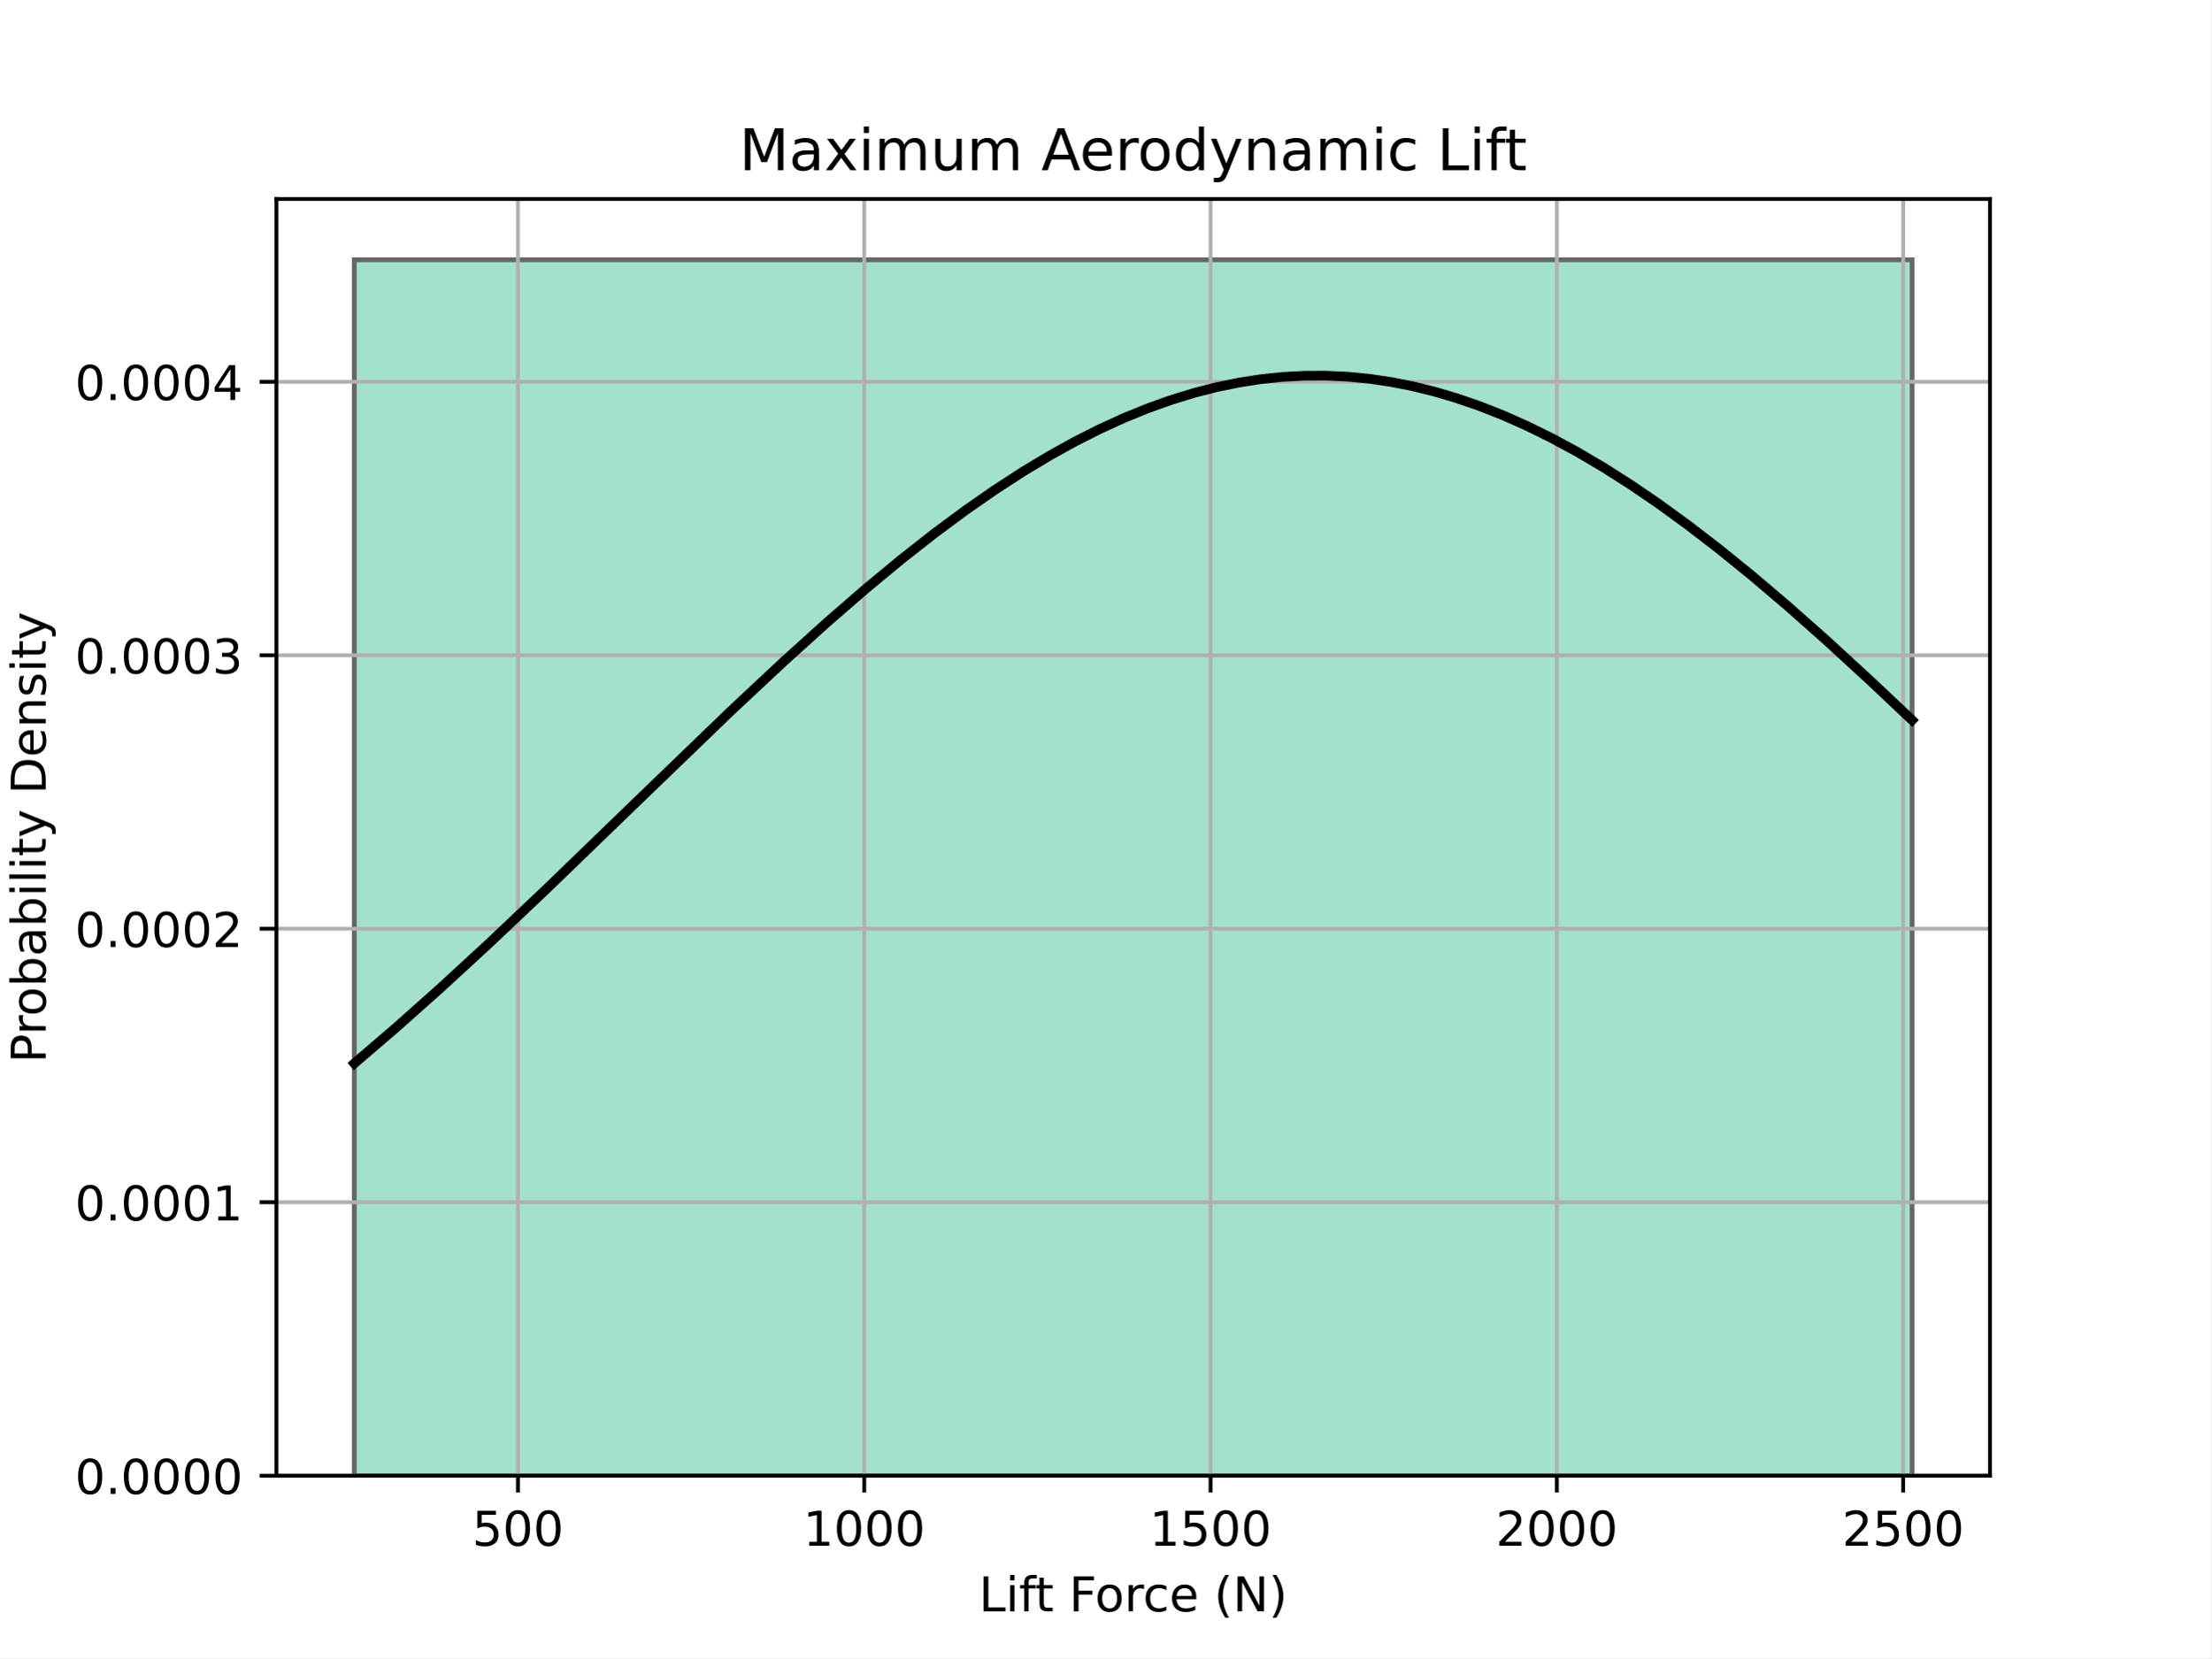
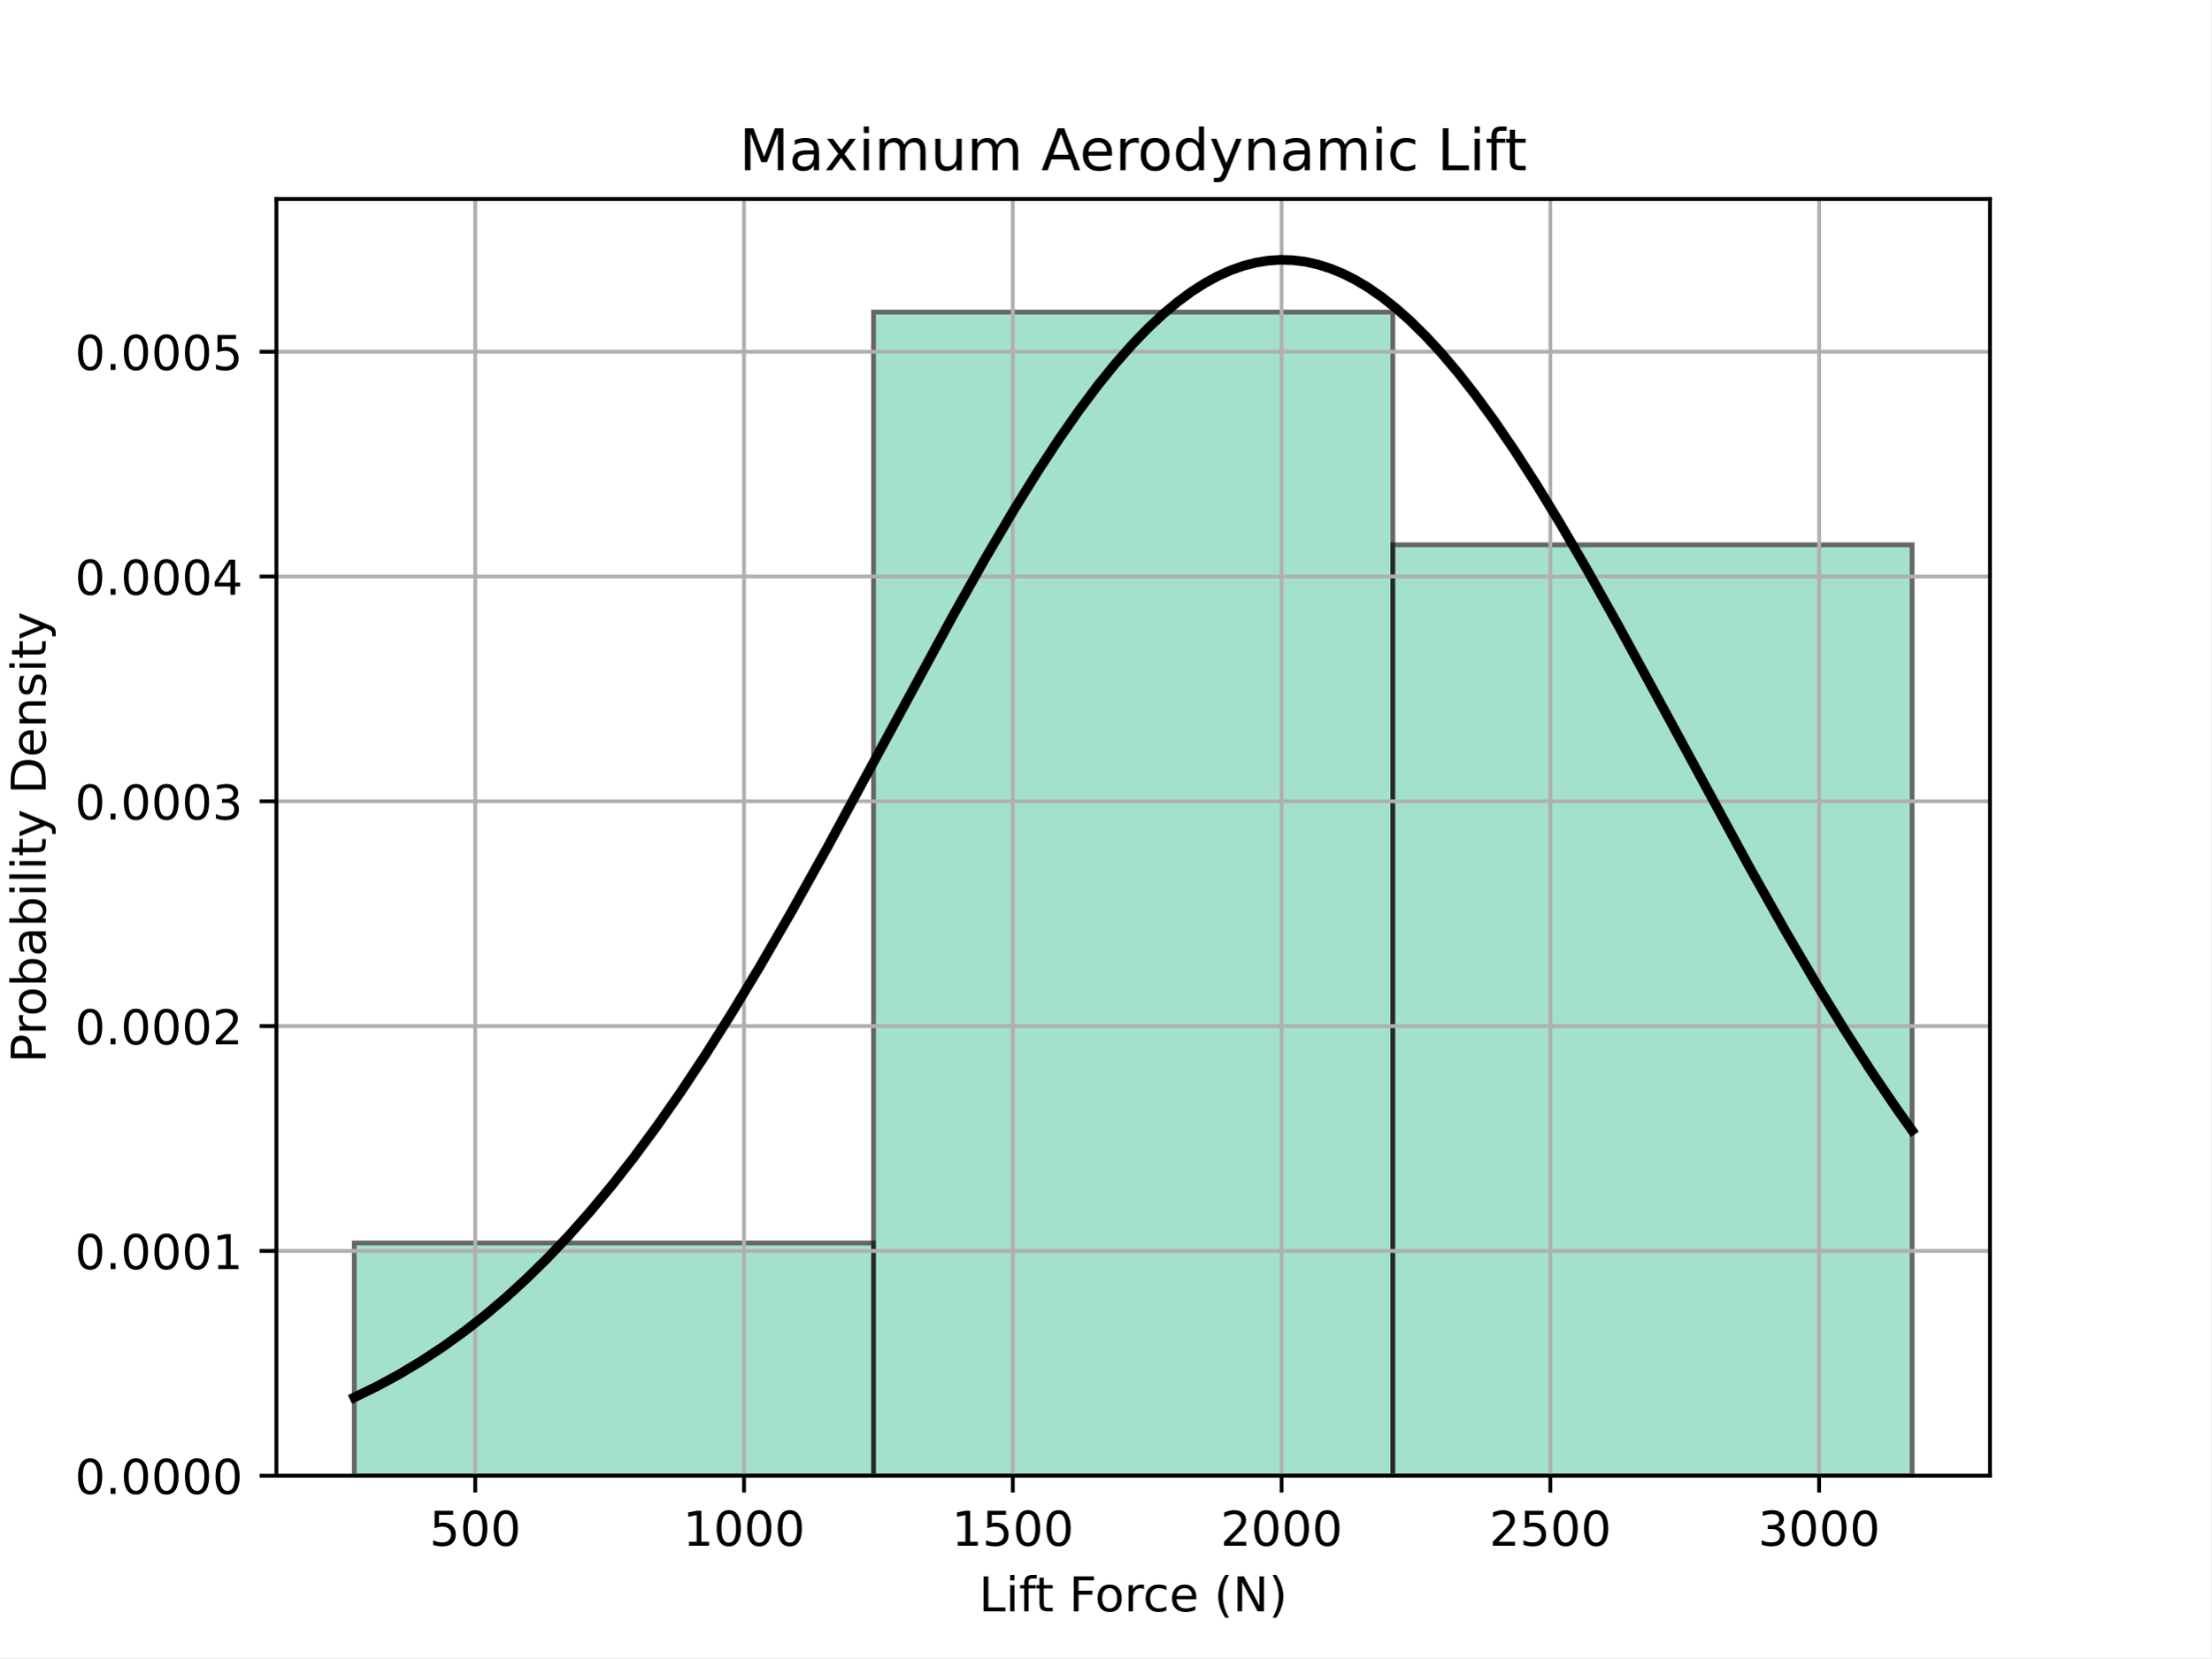
<svg xmlns="http://www.w3.org/2000/svg" xmlns:xlink="http://www.w3.org/1999/xlink" width="460.8pt" height="345.6pt" viewBox="0 0 460.8 345.6" version="1.1">
  <defs>
    <style type="text/css">*{stroke-linejoin: round; stroke-linecap: butt}</style>
  </defs>
  <g id="figure_1">
    <g id="patch_1">
      <path d="M 0 345.6  L 460.8 345.6  L 460.8 0  L 0 0  z " style="fill: #ffffff" />
    </g>
    <g id="axes_1">
      <g id="patch_2">
        <path d="M 57.6 307.584  L 414.72 307.584  L 414.72 41.472  L 57.6 41.472  z " style="fill: #ffffff" />
      </g>
      <g id="patch_3">
-         <path d="M 73.833 307.584  L 398.487 307.584  L 398.487 54.144  L 73.833 54.144  z " clip-path="url(#p2e15867fe0)" style="fill: #66cdaa; opacity: 0.6; stroke: #000000; stroke-linejoin: miter" />
+         <path d="M 73.833 307.584  L 182.051 307.584  L 182.051 259.077  L 73.833 259.077  z " clip-path="url(#p709868eb47)" style="fill: #66cdaa; opacity: 0.6; stroke: #000000; stroke-linejoin: miter" />
+       </g>
+       <g id="patch_4">
+         <path d="M 182.051 307.584  L 290.269 307.584  L 290.269 65.049  L 182.051 65.049  z " clip-path="url(#p709868eb47)" style="fill: #66cdaa; opacity: 0.6; stroke: #000000; stroke-linejoin: miter" />
+       </g>
+       <g id="patch_5">
+         <path d="M 290.269 307.584  L 398.487 307.584  L 398.487 113.556  L 290.269 113.556  z " clip-path="url(#p709868eb47)" style="fill: #66cdaa; opacity: 0.6; stroke: #000000; stroke-linejoin: miter" />
      </g>
      <g id="matplotlib.axis_1">
        <g id="xtick_1">
          <g id="line2d_1">
-             <path d="M 107.937 307.584  L 107.937 41.472  " clip-path="url(#p2e15867fe0)" style="fill: none; stroke: #b0b0b0; stroke-width: 0.8; stroke-linecap: square" />
+             <path d="M 99.037 307.584  L 99.037 41.472  " clip-path="url(#p709868eb47)" style="fill: none; stroke: #b0b0b0; stroke-width: 0.8; stroke-linecap: square" />
          </g>
          <g id="line2d_2">
            <defs>
-               <path id="m12c6764b61" d="M 0 0  L 0 3.5  " style="stroke: #000000; stroke-width: 0.8" />
+               <path id="m561f29fae6" d="M 0 0  L 0 3.5  " style="stroke: #000000; stroke-width: 0.8" />
            </defs>
            <g>
-               <use xlink:href="#m12c6764b61" x="107.937" y="307.584" style="stroke: #000000; stroke-width: 0.8" />
+               <use xlink:href="#m561f29fae6" x="99.037" y="307.584" style="stroke: #000000; stroke-width: 0.8" />
            </g>
          </g>
          <g id="text_1">
-             <g transform="translate(98.39355 322.1824) scale(0.1 -0.1)">
+             <g transform="translate(89.49368 322.1824) scale(0.1 -0.1)">
              <defs>
                <path id="DejaVuSans-35" d="M 691 4666  L 3169 4666  L 3169 4134  L 1269 4134  L 1269 2991  Q 1406 3038 1543 3061  Q 1681 3084 1819 3084  Q 2600 3084 3056 2656  Q 3513 2228 3513 1497  Q 3513 744 3044 326  Q 2575 -91 1722 -91  Q 1428 -91 1123 -41  Q 819 9 494 109  L 494 744  Q 775 591 1075 516  Q 1375 441 1709 441  Q 2250 441 2565 725  Q 2881 1009 2881 1497  Q 2881 1984 2565 2268  Q 2250 2553 1709 2553  Q 1456 2553 1204 2497  Q 953 2441 691 2322  L 691 4666  z " transform="scale(0.015625)" />
                <path id="DejaVuSans-30" d="M 2034 4250  Q 1547 4250 1301 3770  Q 1056 3291 1056 2328  Q 1056 1369 1301 889  Q 1547 409 2034 409  Q 2525 409 2770 889  Q 3016 1369 3016 2328  Q 3016 3291 2770 3770  Q 2525 4250 2034 4250  z M 2034 4750  Q 2819 4750 3233 4129  Q 3647 3509 3647 2328  Q 3647 1150 3233 529  Q 2819 -91 2034 -91  Q 1250 -91 836 529  Q 422 1150 422 2328  Q 422 3509 836 4129  Q 1250 4750 2034 4750  z " transform="scale(0.015625)" />
              </defs>
              <use xlink:href="#DejaVuSans-35" />
              <use xlink:href="#DejaVuSans-30" x="63.623" />
              <use xlink:href="#DejaVuSans-30" x="127.246" />
            </g>
          </g>
        </g>
        <g id="xtick_2">
          <g id="line2d_3">
-             <path d="M 180.11 307.584  L 180.11 41.472  " clip-path="url(#p2e15867fe0)" style="fill: none; stroke: #b0b0b0; stroke-width: 0.8; stroke-linecap: square" />
+             <path d="M 155.053 307.584  L 155.053 41.472  " clip-path="url(#p709868eb47)" style="fill: none; stroke: #b0b0b0; stroke-width: 0.8; stroke-linecap: square" />
          </g>
          <g id="line2d_4">
            <g>
-               <use xlink:href="#m12c6764b61" x="180.11" y="307.584" style="stroke: #000000; stroke-width: 0.8" />
+               <use xlink:href="#m561f29fae6" x="155.053" y="307.584" style="stroke: #000000; stroke-width: 0.8" />
            </g>
          </g>
          <g id="text_2">
-             <g transform="translate(167.3851 322.1824) scale(0.1 -0.1)">
+             <g transform="translate(142.3279 322.1824) scale(0.1 -0.1)">
              <defs>
                <path id="DejaVuSans-31" d="M 794 531  L 1825 531  L 1825 4091  L 703 3866  L 703 4441  L 1819 4666  L 2450 4666  L 2450 531  L 3481 531  L 3481 0  L 794 0  L 794 531  z " transform="scale(0.015625)" />
              </defs>
              <use xlink:href="#DejaVuSans-31" />
              <use xlink:href="#DejaVuSans-30" x="63.623" />
              <use xlink:href="#DejaVuSans-30" x="127.246" />
              <use xlink:href="#DejaVuSans-30" x="190.869" />
            </g>
          </g>
        </g>
        <g id="xtick_3">
          <g id="line2d_5">
-             <path d="M 252.283 307.584  L 252.283 41.472  " clip-path="url(#p2e15867fe0)" style="fill: none; stroke: #b0b0b0; stroke-width: 0.8; stroke-linecap: square" />
+             <path d="M 211.068 307.584  L 211.068 41.472  " clip-path="url(#p709868eb47)" style="fill: none; stroke: #b0b0b0; stroke-width: 0.8; stroke-linecap: square" />
          </g>
          <g id="line2d_6">
            <g>
-               <use xlink:href="#m12c6764b61" x="252.283" y="307.584" style="stroke: #000000; stroke-width: 0.8" />
+               <use xlink:href="#m561f29fae6" x="211.068" y="307.584" style="stroke: #000000; stroke-width: 0.8" />
            </g>
          </g>
          <g id="text_3">
-             <g transform="translate(239.5579 322.1824) scale(0.1 -0.1)">
+             <g transform="translate(198.3433 322.1824) scale(0.1 -0.1)">
              <use xlink:href="#DejaVuSans-31" />
              <use xlink:href="#DejaVuSans-35" x="63.623" />
              <use xlink:href="#DejaVuSans-30" x="127.246" />
              <use xlink:href="#DejaVuSans-30" x="190.869" />
            </g>
          </g>
        </g>
        <g id="xtick_4">
          <g id="line2d_7">
-             <path d="M 324.456 307.584  L 324.456 41.472  " clip-path="url(#p2e15867fe0)" style="fill: none; stroke: #b0b0b0; stroke-width: 0.8; stroke-linecap: square" />
+             <path d="M 267.084 307.584  L 267.084 41.472  " clip-path="url(#p709868eb47)" style="fill: none; stroke: #b0b0b0; stroke-width: 0.8; stroke-linecap: square" />
          </g>
          <g id="line2d_8">
            <g>
-               <use xlink:href="#m12c6764b61" x="324.456" y="307.584" style="stroke: #000000; stroke-width: 0.8" />
+               <use xlink:href="#m561f29fae6" x="267.084" y="307.584" style="stroke: #000000; stroke-width: 0.8" />
            </g>
          </g>
          <g id="text_4">
-             <g transform="translate(311.7307 322.1824) scale(0.1 -0.1)">
+             <g transform="translate(254.3588 322.1824) scale(0.1 -0.1)">
              <defs>
                <path id="DejaVuSans-32" d="M 1228 531  L 3431 531  L 3431 0  L 469 0  L 469 531  Q 828 903 1448 1529  Q 2069 2156 2228 2338  Q 2531 2678 2651 2914  Q 2772 3150 2772 3378  Q 2772 3750 2511 3984  Q 2250 4219 1831 4219  Q 1534 4219 1204 4116  Q 875 4013 500 3803  L 500 4441  Q 881 4594 1212 4672  Q 1544 4750 1819 4750  Q 2544 4750 2975 4387  Q 3406 4025 3406 3419  Q 3406 3131 3298 2873  Q 3191 2616 2906 2266  Q 2828 2175 2409 1742  Q 1991 1309 1228 531  z " transform="scale(0.015625)" />
              </defs>
              <use xlink:href="#DejaVuSans-32" />
              <use xlink:href="#DejaVuSans-30" x="63.623" />
              <use xlink:href="#DejaVuSans-30" x="127.246" />
              <use xlink:href="#DejaVuSans-30" x="190.869" />
            </g>
          </g>
        </g>
        <g id="xtick_5">
          <g id="line2d_9">
-             <path d="M 396.629 307.584  L 396.629 41.472  " clip-path="url(#p2e15867fe0)" style="fill: none; stroke: #b0b0b0; stroke-width: 0.8; stroke-linecap: square" />
+             <path d="M 323.099 307.584  L 323.099 41.472  " clip-path="url(#p709868eb47)" style="fill: none; stroke: #b0b0b0; stroke-width: 0.8; stroke-linecap: square" />
          </g>
          <g id="line2d_10">
            <g>
-               <use xlink:href="#m12c6764b61" x="396.629" y="307.584" style="stroke: #000000; stroke-width: 0.8" />
+               <use xlink:href="#m561f29fae6" x="323.099" y="307.584" style="stroke: #000000; stroke-width: 0.8" />
            </g>
          </g>
          <g id="text_5">
-             <g transform="translate(383.9035 322.1824) scale(0.1 -0.1)">
+             <g transform="translate(310.3742 322.1824) scale(0.1 -0.1)">
              <use xlink:href="#DejaVuSans-32" />
              <use xlink:href="#DejaVuSans-35" x="63.623" />
              <use xlink:href="#DejaVuSans-30" x="127.246" />
              <use xlink:href="#DejaVuSans-30" x="190.869" />
            </g>
          </g>
        </g>
-         <g id="text_6">
+         <g id="xtick_6">
+           <g id="line2d_11">
+             <path d="M 379.115 307.584  L 379.115 41.472  " clip-path="url(#p709868eb47)" style="fill: none; stroke: #b0b0b0; stroke-width: 0.8; stroke-linecap: square" />
+           </g>
+           <g id="line2d_12">
+             <g>
+               <use xlink:href="#m561f29fae6" x="379.115" y="307.584" style="stroke: #000000; stroke-width: 0.8" />
+             </g>
+           </g>
+           <g id="text_6">
+             <g transform="translate(366.3897 322.1824) scale(0.1 -0.1)">
+               <defs>
+                 <path id="DejaVuSans-33" d="M 2597 2516  Q 3050 2419 3304 2112  Q 3559 1806 3559 1356  Q 3559 666 3084 287  Q 2609 -91 1734 -91  Q 1441 -91 1130 -33  Q 819 25 488 141  L 488 750  Q 750 597 1062 519  Q 1375 441 1716 441  Q 2309 441 2620 675  Q 2931 909 2931 1356  Q 2931 1769 2642 2001  Q 2353 2234 1838 2234  L 1294 2234  L 1294 2753  L 1863 2753  Q 2328 2753 2575 2939  Q 2822 3125 2822 3475  Q 2822 3834 2567 4026  Q 2313 4219 1838 4219  Q 1578 4219 1281 4162  Q 984 4106 628 3988  L 628 4550  Q 988 4650 1302 4700  Q 1616 4750 1894 4750  Q 2613 4750 3031 4423  Q 3450 4097 3450 3541  Q 3450 3153 3228 2886  Q 3006 2619 2597 2516  z " transform="scale(0.015625)" />
+               </defs>
+               <use xlink:href="#DejaVuSans-33" />
+               <use xlink:href="#DejaVuSans-30" x="63.623" />
+               <use xlink:href="#DejaVuSans-30" x="127.246" />
+               <use xlink:href="#DejaVuSans-30" x="190.869" />
+             </g>
+           </g>
+         </g>
+         <g id="text_7">
          <g transform="translate(204.0092 335.8606) scale(0.1 -0.1)">
            <defs>
              <path id="DejaVuSans-4c" d="M 628 4666  L 1259 4666  L 1259 531  L 3531 531  L 3531 0  L 628 0  L 628 4666  z " transform="scale(0.015625)" />
              <path id="DejaVuSans-69" d="M 603 3500  L 1178 3500  L 1178 0  L 603 0  L 603 3500  z M 603 4863  L 1178 4863  L 1178 4134  L 603 4134  L 603 4863  z " transform="scale(0.015625)" />
              <path id="DejaVuSans-66" d="M 2375 4863  L 2375 4384  L 1825 4384  Q 1516 4384 1395 4259  Q 1275 4134 1275 3809  L 1275 3500  L 2222 3500  L 2222 3053  L 1275 3053  L 1275 0  L 697 0  L 697 3053  L 147 3053  L 147 3500  L 697 3500  L 697 3744  Q 697 4328 969 4595  Q 1241 4863 1831 4863  L 2375 4863  z " transform="scale(0.015625)" />
              <path id="DejaVuSans-74" d="M 1172 4494  L 1172 3500  L 2356 3500  L 2356 3053  L 1172 3053  L 1172 1153  Q 1172 725 1289 603  Q 1406 481 1766 481  L 2356 481  L 2356 0  L 1766 0  Q 1100 0 847 248  Q 594 497 594 1153  L 594 3053  L 172 3053  L 172 3500  L 594 3500  L 594 4494  L 1172 4494  z " transform="scale(0.015625)" />
              <path id="DejaVuSans-20" transform="scale(0.015625)" />
              <path id="DejaVuSans-46" d="M 628 4666  L 3309 4666  L 3309 4134  L 1259 4134  L 1259 2759  L 3109 2759  L 3109 2228  L 1259 2228  L 1259 0  L 628 0  L 628 4666  z " transform="scale(0.015625)" />
              <path id="DejaVuSans-6f" d="M 1959 3097  Q 1497 3097 1228 2736  Q 959 2375 959 1747  Q 959 1119 1226 758  Q 1494 397 1959 397  Q 2419 397 2687 759  Q 2956 1122 2956 1747  Q 2956 2369 2687 2733  Q 2419 3097 1959 3097  z M 1959 3584  Q 2709 3584 3137 3096  Q 3566 2609 3566 1747  Q 3566 888 3137 398  Q 2709 -91 1959 -91  Q 1206 -91 779 398  Q 353 888 353 1747  Q 353 2609 779 3096  Q 1206 3584 1959 3584  z " transform="scale(0.015625)" />
              <path id="DejaVuSans-72" d="M 2631 2963  Q 2534 3019 2420 3045  Q 2306 3072 2169 3072  Q 1681 3072 1420 2755  Q 1159 2438 1159 1844  L 1159 0  L 581 0  L 581 3500  L 1159 3500  L 1159 2956  Q 1341 3275 1631 3429  Q 1922 3584 2338 3584  Q 2397 3584 2469 3576  Q 2541 3569 2628 3553  L 2631 2963  z " transform="scale(0.015625)" />
              <path id="DejaVuSans-63" d="M 3122 3366  L 3122 2828  Q 2878 2963 2633 3030  Q 2388 3097 2138 3097  Q 1578 3097 1268 2742  Q 959 2388 959 1747  Q 959 1106 1268 751  Q 1578 397 2138 397  Q 2388 397 2633 464  Q 2878 531 3122 666  L 3122 134  Q 2881 22 2623 -34  Q 2366 -91 2075 -91  Q 1284 -91 818 406  Q 353 903 353 1747  Q 353 2603 823 3093  Q 1294 3584 2113 3584  Q 2378 3584 2631 3529  Q 2884 3475 3122 3366  z " transform="scale(0.015625)" />
              <path id="DejaVuSans-65" d="M 3597 1894  L 3597 1613  L 953 1613  Q 991 1019 1311 708  Q 1631 397 2203 397  Q 2534 397 2845 478  Q 3156 559 3463 722  L 3463 178  Q 3153 47 2828 -22  Q 2503 -91 2169 -91  Q 1331 -91 842 396  Q 353 884 353 1716  Q 353 2575 817 3079  Q 1281 3584 2069 3584  Q 2775 3584 3186 3129  Q 3597 2675 3597 1894  z M 3022 2063  Q 3016 2534 2758 2815  Q 2500 3097 2075 3097  Q 1594 3097 1305 2825  Q 1016 2553 972 2059  L 3022 2063  z " transform="scale(0.015625)" />
              <path id="DejaVuSans-28" d="M 1984 4856  Q 1566 4138 1362 3434  Q 1159 2731 1159 2009  Q 1159 1288 1364 580  Q 1569 -128 1984 -844  L 1484 -844  Q 1016 -109 783 600  Q 550 1309 550 2009  Q 550 2706 781 3412  Q 1013 4119 1484 4856  L 1984 4856  z " transform="scale(0.015625)" />
              <path id="DejaVuSans-4e" d="M 628 4666  L 1478 4666  L 3547 763  L 3547 4666  L 4159 4666  L 4159 0  L 3309 0  L 1241 3903  L 1241 0  L 628 0  L 628 4666  z " transform="scale(0.015625)" />
              <path id="DejaVuSans-29" d="M 513 4856  L 1013 4856  Q 1481 4119 1714 3412  Q 1947 2706 1947 2009  Q 1947 1309 1714 600  Q 1481 -109 1013 -844  L 513 -844  Q 928 -128 1133 580  Q 1338 1288 1338 2009  Q 1338 2731 1133 3434  Q 928 4138 513 4856  z " transform="scale(0.015625)" />
            </defs>
            <use xlink:href="#DejaVuSans-4c" />
            <use xlink:href="#DejaVuSans-69" x="55.713" />
            <use xlink:href="#DejaVuSans-66" x="83.496" />
            <use xlink:href="#DejaVuSans-74" x="116.951" />
            <use xlink:href="#DejaVuSans-20" x="156.16" />
            <use xlink:href="#DejaVuSans-46" x="187.947" />
            <use xlink:href="#DejaVuSans-6f" x="241.842" />
            <use xlink:href="#DejaVuSans-72" x="303.023" />
            <use xlink:href="#DejaVuSans-63" x="341.887" />
            <use xlink:href="#DejaVuSans-65" x="396.867" />
            <use xlink:href="#DejaVuSans-20" x="458.391" />
            <use xlink:href="#DejaVuSans-28" x="490.178" />
            <use xlink:href="#DejaVuSans-4e" x="529.191" />
            <use xlink:href="#DejaVuSans-29" x="603.996" />
          </g>
        </g>
      </g>
      <g id="matplotlib.axis_2">
        <g id="ytick_1">
-           <g id="line2d_11">
-             <path d="M 57.6 307.584  L 414.72 307.584  " clip-path="url(#p2e15867fe0)" style="fill: none; stroke: #b0b0b0; stroke-width: 0.8; stroke-linecap: square" />
-           </g>
-           <g id="line2d_12">
+           <g id="line2d_13">
+             <path d="M 57.6 307.584  L 414.72 307.584  " clip-path="url(#p709868eb47)" style="fill: none; stroke: #b0b0b0; stroke-width: 0.8; stroke-linecap: square" />
+           </g>
+           <g id="line2d_14">
            <defs>
-               <path id="m3797b47625" d="M 0 0  L -3.5 0  " style="stroke: #000000; stroke-width: 0.8" />
+               <path id="m1f68ca20ba" d="M 0 0  L -3.5 0  " style="stroke: #000000; stroke-width: 0.8" />
            </defs>
            <g>
-               <use xlink:href="#m3797b47625" x="57.6" y="307.584" style="stroke: #000000; stroke-width: 0.8" />
-             </g>
-           </g>
-           <g id="text_7">
+               <use xlink:href="#m1f68ca20ba" x="57.6" y="307.584" style="stroke: #000000; stroke-width: 0.8" />
+             </g>
+           </g>
+           <g id="text_8">
            <g transform="translate(15.60938 311.3832) scale(0.1 -0.1)">
              <defs>
                <path id="DejaVuSans-2e" d="M 684 794  L 1344 794  L 1344 0  L 684 0  L 684 794  z " transform="scale(0.015625)" />
              </defs>
              <use xlink:href="#DejaVuSans-30" />
              <use xlink:href="#DejaVuSans-2e" x="63.623" />
              <use xlink:href="#DejaVuSans-30" x="95.41" />
              <use xlink:href="#DejaVuSans-30" x="159.033" />
              <use xlink:href="#DejaVuSans-30" x="222.656" />
              <use xlink:href="#DejaVuSans-30" x="286.279" />
            </g>
          </g>
        </g>
        <g id="ytick_2">
-           <g id="line2d_13">
-             <path d="M 57.6 250.582  L 414.72 250.582  " clip-path="url(#p2e15867fe0)" style="fill: none; stroke: #b0b0b0; stroke-width: 0.8; stroke-linecap: square" />
-           </g>
-           <g id="line2d_14">
-             <g>
-               <use xlink:href="#m3797b47625" x="57.6" y="250.582" style="stroke: #000000; stroke-width: 0.8" />
-             </g>
-           </g>
-           <g id="text_8">
-             <g transform="translate(15.60938 254.3808) scale(0.1 -0.1)">
+           <g id="line2d_15">
+             <path d="M 57.6 260.728  L 414.72 260.728  " clip-path="url(#p709868eb47)" style="fill: none; stroke: #b0b0b0; stroke-width: 0.8; stroke-linecap: square" />
+           </g>
+           <g id="line2d_16">
+             <g>
+               <use xlink:href="#m1f68ca20ba" x="57.6" y="260.728" style="stroke: #000000; stroke-width: 0.8" />
+             </g>
+           </g>
+           <g id="text_9">
+             <g transform="translate(15.60938 264.5271) scale(0.1 -0.1)">
              <use xlink:href="#DejaVuSans-30" />
              <use xlink:href="#DejaVuSans-2e" x="63.623" />
              <use xlink:href="#DejaVuSans-30" x="95.41" />
              <use xlink:href="#DejaVuSans-30" x="159.033" />
              <use xlink:href="#DejaVuSans-30" x="222.656" />
              <use xlink:href="#DejaVuSans-31" x="286.279" />
            </g>
          </g>
        </g>
        <g id="ytick_3">
-           <g id="line2d_15">
-             <path d="M 57.6 193.579  L 414.72 193.579  " clip-path="url(#p2e15867fe0)" style="fill: none; stroke: #b0b0b0; stroke-width: 0.8; stroke-linecap: square" />
-           </g>
-           <g id="line2d_16">
-             <g>
-               <use xlink:href="#m3797b47625" x="57.6" y="193.579" style="stroke: #000000; stroke-width: 0.8" />
-             </g>
-           </g>
-           <g id="text_9">
-             <g transform="translate(15.60938 197.3784) scale(0.1 -0.1)">
+           <g id="line2d_17">
+             <path d="M 57.6 213.872  L 414.72 213.872  " clip-path="url(#p709868eb47)" style="fill: none; stroke: #b0b0b0; stroke-width: 0.8; stroke-linecap: square" />
+           </g>
+           <g id="line2d_18">
+             <g>
+               <use xlink:href="#m1f68ca20ba" x="57.6" y="213.872" style="stroke: #000000; stroke-width: 0.8" />
+             </g>
+           </g>
+           <g id="text_10">
+             <g transform="translate(15.60938 217.671) scale(0.1 -0.1)">
              <use xlink:href="#DejaVuSans-30" />
              <use xlink:href="#DejaVuSans-2e" x="63.623" />
              <use xlink:href="#DejaVuSans-30" x="95.41" />
              <use xlink:href="#DejaVuSans-30" x="159.033" />
              <use xlink:href="#DejaVuSans-30" x="222.656" />
              <use xlink:href="#DejaVuSans-32" x="286.279" />
            </g>
          </g>
        </g>
        <g id="ytick_4">
-           <g id="line2d_17">
-             <path d="M 57.6 136.577  L 414.72 136.577  " clip-path="url(#p2e15867fe0)" style="fill: none; stroke: #b0b0b0; stroke-width: 0.8; stroke-linecap: square" />
-           </g>
-           <g id="line2d_18">
-             <g>
-               <use xlink:href="#m3797b47625" x="57.6" y="136.577" style="stroke: #000000; stroke-width: 0.8" />
-             </g>
-           </g>
-           <g id="text_10">
-             <g transform="translate(15.60938 140.376) scale(0.1 -0.1)">
-               <defs>
-                 <path id="DejaVuSans-33" d="M 2597 2516  Q 3050 2419 3304 2112  Q 3559 1806 3559 1356  Q 3559 666 3084 287  Q 2609 -91 1734 -91  Q 1441 -91 1130 -33  Q 819 25 488 141  L 488 750  Q 750 597 1062 519  Q 1375 441 1716 441  Q 2309 441 2620 675  Q 2931 909 2931 1356  Q 2931 1769 2642 2001  Q 2353 2234 1838 2234  L 1294 2234  L 1294 2753  L 1863 2753  Q 2328 2753 2575 2939  Q 2822 3125 2822 3475  Q 2822 3834 2567 4026  Q 2313 4219 1838 4219  Q 1578 4219 1281 4162  Q 984 4106 628 3988  L 628 4550  Q 988 4650 1302 4700  Q 1616 4750 1894 4750  Q 2613 4750 3031 4423  Q 3450 4097 3450 3541  Q 3450 3153 3228 2886  Q 3006 2619 2597 2516  z " transform="scale(0.015625)" />
-               </defs>
+           <g id="line2d_19">
+             <path d="M 57.6 167.016  L 414.72 167.016  " clip-path="url(#p709868eb47)" style="fill: none; stroke: #b0b0b0; stroke-width: 0.8; stroke-linecap: square" />
+           </g>
+           <g id="line2d_20">
+             <g>
+               <use xlink:href="#m1f68ca20ba" x="57.6" y="167.016" style="stroke: #000000; stroke-width: 0.8" />
+             </g>
+           </g>
+           <g id="text_11">
+             <g transform="translate(15.60938 170.8148) scale(0.1 -0.1)">
              <use xlink:href="#DejaVuSans-30" />
              <use xlink:href="#DejaVuSans-2e" x="63.623" />
              <use xlink:href="#DejaVuSans-30" x="95.41" />
              <use xlink:href="#DejaVuSans-30" x="159.033" />
              <use xlink:href="#DejaVuSans-30" x="222.656" />
              <use xlink:href="#DejaVuSans-33" x="286.279" />
            </g>
          </g>
        </g>
        <g id="ytick_5">
-           <g id="line2d_19">
-             <path d="M 57.6 79.574  L 414.72 79.574  " clip-path="url(#p2e15867fe0)" style="fill: none; stroke: #b0b0b0; stroke-width: 0.8; stroke-linecap: square" />
-           </g>
-           <g id="line2d_20">
-             <g>
-               <use xlink:href="#m3797b47625" x="57.6" y="79.574" style="stroke: #000000; stroke-width: 0.8" />
-             </g>
-           </g>
-           <g id="text_11">
-             <g transform="translate(15.60938 83.37365) scale(0.1 -0.1)">
+           <g id="line2d_21">
+             <path d="M 57.6 120.16  L 414.72 120.16  " clip-path="url(#p709868eb47)" style="fill: none; stroke: #b0b0b0; stroke-width: 0.8; stroke-linecap: square" />
+           </g>
+           <g id="line2d_22">
+             <g>
+               <use xlink:href="#m1f68ca20ba" x="57.6" y="120.16" style="stroke: #000000; stroke-width: 0.8" />
+             </g>
+           </g>
+           <g id="text_12">
+             <g transform="translate(15.60938 123.9587) scale(0.1 -0.1)">
              <defs>
                <path id="DejaVuSans-34" d="M 2419 4116  L 825 1625  L 2419 1625  L 2419 4116  z M 2253 4666  L 3047 4666  L 3047 1625  L 3713 1625  L 3713 1100  L 3047 1100  L 3047 0  L 2419 0  L 2419 1100  L 313 1100  L 313 1709  L 2253 4666  z " transform="scale(0.015625)" />
              </defs>
              <use xlink:href="#DejaVuSans-30" />
              <use xlink:href="#DejaVuSans-2e" x="63.623" />
              <use xlink:href="#DejaVuSans-30" x="95.41" />
              <use xlink:href="#DejaVuSans-30" x="159.033" />
              <use xlink:href="#DejaVuSans-30" x="222.656" />
              <use xlink:href="#DejaVuSans-34" x="286.279" />
            </g>
          </g>
        </g>
-         <g id="text_12">
+         <g id="ytick_6">
+           <g id="line2d_23">
+             <path d="M 57.6 73.303  L 414.72 73.303  " clip-path="url(#p709868eb47)" style="fill: none; stroke: #b0b0b0; stroke-width: 0.8; stroke-linecap: square" />
+           </g>
+           <g id="line2d_24">
+             <g>
+               <use xlink:href="#m1f68ca20ba" x="57.6" y="73.303" style="stroke: #000000; stroke-width: 0.8" />
+             </g>
+           </g>
+           <g id="text_13">
+             <g transform="translate(15.60938 77.1026) scale(0.1 -0.1)">
+               <use xlink:href="#DejaVuSans-30" />
+               <use xlink:href="#DejaVuSans-2e" x="63.623" />
+               <use xlink:href="#DejaVuSans-30" x="95.41" />
+               <use xlink:href="#DejaVuSans-30" x="159.033" />
+               <use xlink:href="#DejaVuSans-30" x="222.656" />
+               <use xlink:href="#DejaVuSans-35" x="286.279" />
+             </g>
+           </g>
+         </g>
+         <g id="text_14">
          <g transform="translate(9.529687 221.5546) rotate(-90) scale(0.1 -0.1)">
            <defs>
              <path id="DejaVuSans-50" d="M 1259 4147  L 1259 2394  L 2053 2394  Q 2494 2394 2734 2622  Q 2975 2850 2975 3272  Q 2975 3691 2734 3919  Q 2494 4147 2053 4147  L 1259 4147  z M 628 4666  L 2053 4666  Q 2838 4666 3239 4311  Q 3641 3956 3641 3272  Q 3641 2581 3239 2228  Q 2838 1875 2053 1875  L 1259 1875  L 1259 0  L 628 0  L 628 4666  z " transform="scale(0.015625)" />
              <path id="DejaVuSans-62" d="M 3116 1747  Q 3116 2381 2855 2742  Q 2594 3103 2138 3103  Q 1681 3103 1420 2742  Q 1159 2381 1159 1747  Q 1159 1113 1420 752  Q 1681 391 2138 391  Q 2594 391 2855 752  Q 3116 1113 3116 1747  z M 1159 2969  Q 1341 3281 1617 3432  Q 1894 3584 2278 3584  Q 2916 3584 3314 3078  Q 3713 2572 3713 1747  Q 3713 922 3314 415  Q 2916 -91 2278 -91  Q 1894 -91 1617 61  Q 1341 213 1159 525  L 1159 0  L 581 0  L 581 4863  L 1159 4863  L 1159 2969  z " transform="scale(0.015625)" />
              <path id="DejaVuSans-61" d="M 2194 1759  Q 1497 1759 1228 1600  Q 959 1441 959 1056  Q 959 750 1161 570  Q 1363 391 1709 391  Q 2188 391 2477 730  Q 2766 1069 2766 1631  L 2766 1759  L 2194 1759  z M 3341 1997  L 3341 0  L 2766 0  L 2766 531  Q 2569 213 2275 61  Q 1981 -91 1556 -91  Q 1019 -91 701 211  Q 384 513 384 1019  Q 384 1609 779 1909  Q 1175 2209 1959 2209  L 2766 2209  L 2766 2266  Q 2766 2663 2505 2880  Q 2244 3097 1772 3097  Q 1472 3097 1187 3025  Q 903 2953 641 2809  L 641 3341  Q 956 3463 1253 3523  Q 1550 3584 1831 3584  Q 2591 3584 2966 3190  Q 3341 2797 3341 1997  z " transform="scale(0.015625)" />
              <path id="DejaVuSans-6c" d="M 603 4863  L 1178 4863  L 1178 0  L 603 0  L 603 4863  z " transform="scale(0.015625)" />
              <path id="DejaVuSans-79" d="M 2059 -325  Q 1816 -950 1584 -1140  Q 1353 -1331 966 -1331  L 506 -1331  L 506 -850  L 844 -850  Q 1081 -850 1212 -737  Q 1344 -625 1503 -206  L 1606 56  L 191 3500  L 800 3500  L 1894 763  L 2988 3500  L 3597 3500  L 2059 -325  z " transform="scale(0.015625)" />
              <path id="DejaVuSans-44" d="M 1259 4147  L 1259 519  L 2022 519  Q 2988 519 3436 956  Q 3884 1394 3884 2338  Q 3884 3275 3436 3711  Q 2988 4147 2022 4147  L 1259 4147  z M 628 4666  L 1925 4666  Q 3281 4666 3915 4102  Q 4550 3538 4550 2338  Q 4550 1131 3912 565  Q 3275 0 1925 0  L 628 0  L 628 4666  z " transform="scale(0.015625)" />
              <path id="DejaVuSans-6e" d="M 3513 2113  L 3513 0  L 2938 0  L 2938 2094  Q 2938 2591 2744 2837  Q 2550 3084 2163 3084  Q 1697 3084 1428 2787  Q 1159 2491 1159 1978  L 1159 0  L 581 0  L 581 3500  L 1159 3500  L 1159 2956  Q 1366 3272 1645 3428  Q 1925 3584 2291 3584  Q 2894 3584 3203 3211  Q 3513 2838 3513 2113  z " transform="scale(0.015625)" />
              <path id="DejaVuSans-73" d="M 2834 3397  L 2834 2853  Q 2591 2978 2328 3040  Q 2066 3103 1784 3103  Q 1356 3103 1142 2972  Q 928 2841 928 2578  Q 928 2378 1081 2264  Q 1234 2150 1697 2047  L 1894 2003  Q 2506 1872 2764 1633  Q 3022 1394 3022 966  Q 3022 478 2636 193  Q 2250 -91 1575 -91  Q 1294 -91 989 -36  Q 684 19 347 128  L 347 722  Q 666 556 975 473  Q 1284 391 1588 391  Q 1994 391 2212 530  Q 2431 669 2431 922  Q 2431 1156 2273 1281  Q 2116 1406 1581 1522  L 1381 1569  Q 847 1681 609 1914  Q 372 2147 372 2553  Q 372 3047 722 3315  Q 1072 3584 1716 3584  Q 2034 3584 2315 3537  Q 2597 3491 2834 3397  z " transform="scale(0.015625)" />
            </defs>
            <use xlink:href="#DejaVuSans-50" />
            <use xlink:href="#DejaVuSans-72" x="58.553" />
            <use xlink:href="#DejaVuSans-6f" x="97.416" />
            <use xlink:href="#DejaVuSans-62" x="158.598" />
            <use xlink:href="#DejaVuSans-61" x="222.074" />
            <use xlink:href="#DejaVuSans-62" x="283.354" />
            <use xlink:href="#DejaVuSans-69" x="346.83" />
            <use xlink:href="#DejaVuSans-6c" x="374.613" />
            <use xlink:href="#DejaVuSans-69" x="402.396" />
            <use xlink:href="#DejaVuSans-74" x="430.18" />
            <use xlink:href="#DejaVuSans-79" x="469.389" />
            <use xlink:href="#DejaVuSans-20" x="528.568" />
            <use xlink:href="#DejaVuSans-44" x="560.355" />
            <use xlink:href="#DejaVuSans-65" x="637.357" />
            <use xlink:href="#DejaVuSans-6e" x="698.881" />
            <use xlink:href="#DejaVuSans-73" x="762.26" />
            <use xlink:href="#DejaVuSans-69" x="814.359" />
            <use xlink:href="#DejaVuSans-74" x="842.143" />
            <use xlink:href="#DejaVuSans-79" x="881.352" />
          </g>
        </g>
      </g>
-       <g id="line2d_21">
-         <path d="M 73.833 221.654  L 82.607 214.124  L 91.707 206.02  L 101.781 196.751  L 113.805 185.368  L 131.029 168.713  L 152.153 148.338  L 163.202 137.993  L 172.302 129.769  L 180.426 122.721  L 187.901 116.535  L 194.725 111.175  L 201.225 106.355  L 207.399 102.06  L 213.249 98.267  L 218.774 94.946  L 223.973 92.065  L 229.173 89.434  L 234.373 87.062  L 239.247 85.081  L 244.122 83.343  L 248.997 81.853  L 253.546 80.691  L 258.096 79.753  L 262.646 79.043  L 267.196 78.561  L 271.745 78.311  L 276.295 78.291  L 280.845 78.504  L 285.394 78.947  L 289.944 79.62  L 294.494 80.52  L 299.044 81.646  L 303.593 82.992  L 308.468 84.676  L 313.343 86.604  L 318.217 88.769  L 323.417 91.331  L 328.617 94.145  L 334.141 97.4  L 339.666 100.912  L 345.516 104.897  L 351.69 109.379  L 358.19 114.378  L 365.014 119.909  L 372.489 126.259  L 380.613 133.457  L 390.038 142.118  L 398.487 150.098  L 398.487 150.098  " clip-path="url(#p2e15867fe0)" style="fill: none; stroke: #000000; stroke-width: 2; stroke-linecap: square" />
-       </g>
-       <g id="patch_4">
+       <g id="line2d_25">
+         <path d="M 73.833 291.267  L 78.707 288.882  L 83.257 286.409  L 87.807 283.681  L 92.357 280.684  L 96.906 277.402  L 101.131 274.089  L 105.356 270.508  L 109.58 266.652  L 113.805 262.513  L 118.355 257.733  L 122.905 252.612  L 127.454 247.149  L 132.004 241.344  L 136.879 234.749  L 141.753 227.777  L 146.953 219.939  L 152.478 211.185  L 158.327 201.48  L 164.827 190.238  L 172.302 176.833  L 182.376 158.258  L 198.625 128.283  L 205.449 116.184  L 211.299 106.261  L 216.174 98.403  L 220.723 91.472  L 224.948 85.434  L 228.848 80.239  L 232.423 75.825  L 235.998 71.766  L 239.247 68.403  L 242.497 65.368  L 245.422 62.927  L 248.347 60.771  L 251.272 58.907  L 253.871 57.502  L 256.471 56.338  L 259.071 55.418  L 261.671 54.745  L 264.271 54.322  L 266.871 54.148  L 269.47 54.226  L 272.07 54.554  L 274.67 55.131  L 277.27 55.957  L 279.87 57.028  L 282.47 58.341  L 285.069 59.893  L 287.994 61.918  L 290.919 64.231  L 293.844 66.825  L 297.094 70.024  L 300.343 73.542  L 303.918 77.763  L 307.493 82.33  L 311.393 87.679  L 315.617 93.868  L 320.167 100.943  L 325.042 108.934  L 330.567 118.414  L 337.391 130.599  L 346.816 147.946  L 364.689 180.921  L 372.164 194.186  L 378.664 205.27  L 384.513 214.808  L 390.038 223.386  L 395.237 231.048  L 398.487 235.622  L 398.487 235.622  " clip-path="url(#p709868eb47)" style="fill: none; stroke: #000000; stroke-width: 2; stroke-linecap: square" />
+       </g>
+       <g id="patch_6">
        <path d="M 57.6 307.584  L 57.6 41.472  " style="fill: none; stroke: #000000; stroke-width: 0.8; stroke-linejoin: miter; stroke-linecap: square" />
      </g>
-       <g id="patch_5">
+       <g id="patch_7">
        <path d="M 414.72 307.584  L 414.72 41.472  " style="fill: none; stroke: #000000; stroke-width: 0.8; stroke-linejoin: miter; stroke-linecap: square" />
      </g>
-       <g id="patch_6">
+       <g id="patch_8">
        <path d="M 57.6 307.584  L 414.72 307.584  " style="fill: none; stroke: #000000; stroke-width: 0.8; stroke-linejoin: miter; stroke-linecap: square" />
      </g>
-       <g id="patch_7">
+       <g id="patch_9">
        <path d="M 57.6 41.472  L 414.72 41.472  " style="fill: none; stroke: #000000; stroke-width: 0.8; stroke-linejoin: miter; stroke-linecap: square" />
      </g>
-       <g id="text_13">
+       <g id="text_15">
        <g transform="translate(154.0697 35.472) scale(0.12 -0.12)">
          <defs>
            <path id="DejaVuSans-4d" d="M 628 4666  L 1569 4666  L 2759 1491  L 3956 4666  L 4897 4666  L 4897 0  L 4281 0  L 4281 4097  L 3078 897  L 2444 897  L 1241 4097  L 1241 0  L 628 0  L 628 4666  z " transform="scale(0.015625)" />
            <path id="DejaVuSans-78" d="M 3513 3500  L 2247 1797  L 3578 0  L 2900 0  L 1881 1375  L 863 0  L 184 0  L 1544 1831  L 300 3500  L 978 3500  L 1906 2253  L 2834 3500  L 3513 3500  z " transform="scale(0.015625)" />
            <path id="DejaVuSans-6d" d="M 3328 2828  Q 3544 3216 3844 3400  Q 4144 3584 4550 3584  Q 5097 3584 5394 3201  Q 5691 2819 5691 2113  L 5691 0  L 5113 0  L 5113 2094  Q 5113 2597 4934 2840  Q 4756 3084 4391 3084  Q 3944 3084 3684 2787  Q 3425 2491 3425 1978  L 3425 0  L 2847 0  L 2847 2094  Q 2847 2600 2669 2842  Q 2491 3084 2119 3084  Q 1678 3084 1418 2786  Q 1159 2488 1159 1978  L 1159 0  L 581 0  L 581 3500  L 1159 3500  L 1159 2956  Q 1356 3278 1631 3431  Q 1906 3584 2284 3584  Q 2666 3584 2933 3390  Q 3200 3197 3328 2828  z " transform="scale(0.015625)" />
            <path id="DejaVuSans-75" d="M 544 1381  L 544 3500  L 1119 3500  L 1119 1403  Q 1119 906 1312 657  Q 1506 409 1894 409  Q 2359 409 2629 706  Q 2900 1003 2900 1516  L 2900 3500  L 3475 3500  L 3475 0  L 2900 0  L 2900 538  Q 2691 219 2414 64  Q 2138 -91 1772 -91  Q 1169 -91 856 284  Q 544 659 544 1381  z M 1991 3584  L 1991 3584  z " transform="scale(0.015625)" />
            <path id="DejaVuSans-41" d="M 2188 4044  L 1331 1722  L 3047 1722  L 2188 4044  z M 1831 4666  L 2547 4666  L 4325 0  L 3669 0  L 3244 1197  L 1141 1197  L 716 0  L 50 0  L 1831 4666  z " transform="scale(0.015625)" />
            <path id="DejaVuSans-64" d="M 2906 2969  L 2906 4863  L 3481 4863  L 3481 0  L 2906 0  L 2906 525  Q 2725 213 2448 61  Q 2172 -91 1784 -91  Q 1150 -91 751 415  Q 353 922 353 1747  Q 353 2572 751 3078  Q 1150 3584 1784 3584  Q 2172 3584 2448 3432  Q 2725 3281 2906 2969  z M 947 1747  Q 947 1113 1208 752  Q 1469 391 1925 391  Q 2381 391 2643 752  Q 2906 1113 2906 1747  Q 2906 2381 2643 2742  Q 2381 3103 1925 3103  Q 1469 3103 1208 2742  Q 947 2381 947 1747  z " transform="scale(0.015625)" />
          </defs>
          <use xlink:href="#DejaVuSans-4d" />
          <use xlink:href="#DejaVuSans-61" x="86.279" />
          <use xlink:href="#DejaVuSans-78" x="147.559" />
          <use xlink:href="#DejaVuSans-69" x="206.738" />
          <use xlink:href="#DejaVuSans-6d" x="234.521" />
          <use xlink:href="#DejaVuSans-75" x="331.934" />
          <use xlink:href="#DejaVuSans-6d" x="395.312" />
          <use xlink:href="#DejaVuSans-20" x="492.725" />
          <use xlink:href="#DejaVuSans-41" x="524.512" />
          <use xlink:href="#DejaVuSans-65" x="591.17" />
          <use xlink:href="#DejaVuSans-72" x="652.693" />
          <use xlink:href="#DejaVuSans-6f" x="691.557" />
          <use xlink:href="#DejaVuSans-64" x="752.738" />
          <use xlink:href="#DejaVuSans-79" x="816.215" />
          <use xlink:href="#DejaVuSans-6e" x="875.395" />
          <use xlink:href="#DejaVuSans-61" x="938.773" />
          <use xlink:href="#DejaVuSans-6d" x="1000.053" />
          <use xlink:href="#DejaVuSans-69" x="1097.465" />
          <use xlink:href="#DejaVuSans-63" x="1125.248" />
          <use xlink:href="#DejaVuSans-20" x="1180.229" />
          <use xlink:href="#DejaVuSans-4c" x="1212.016" />
          <use xlink:href="#DejaVuSans-69" x="1267.729" />
          <use xlink:href="#DejaVuSans-66" x="1295.512" />
          <use xlink:href="#DejaVuSans-74" x="1328.967" />
        </g>
      </g>
    </g>
  </g>
  <defs>
-     <clipPath id="p2e15867fe0">
+     <clipPath id="p709868eb47">
      <rect x="57.6" y="41.472" width="357.12" height="266.112" />
    </clipPath>
  </defs>
</svg>
